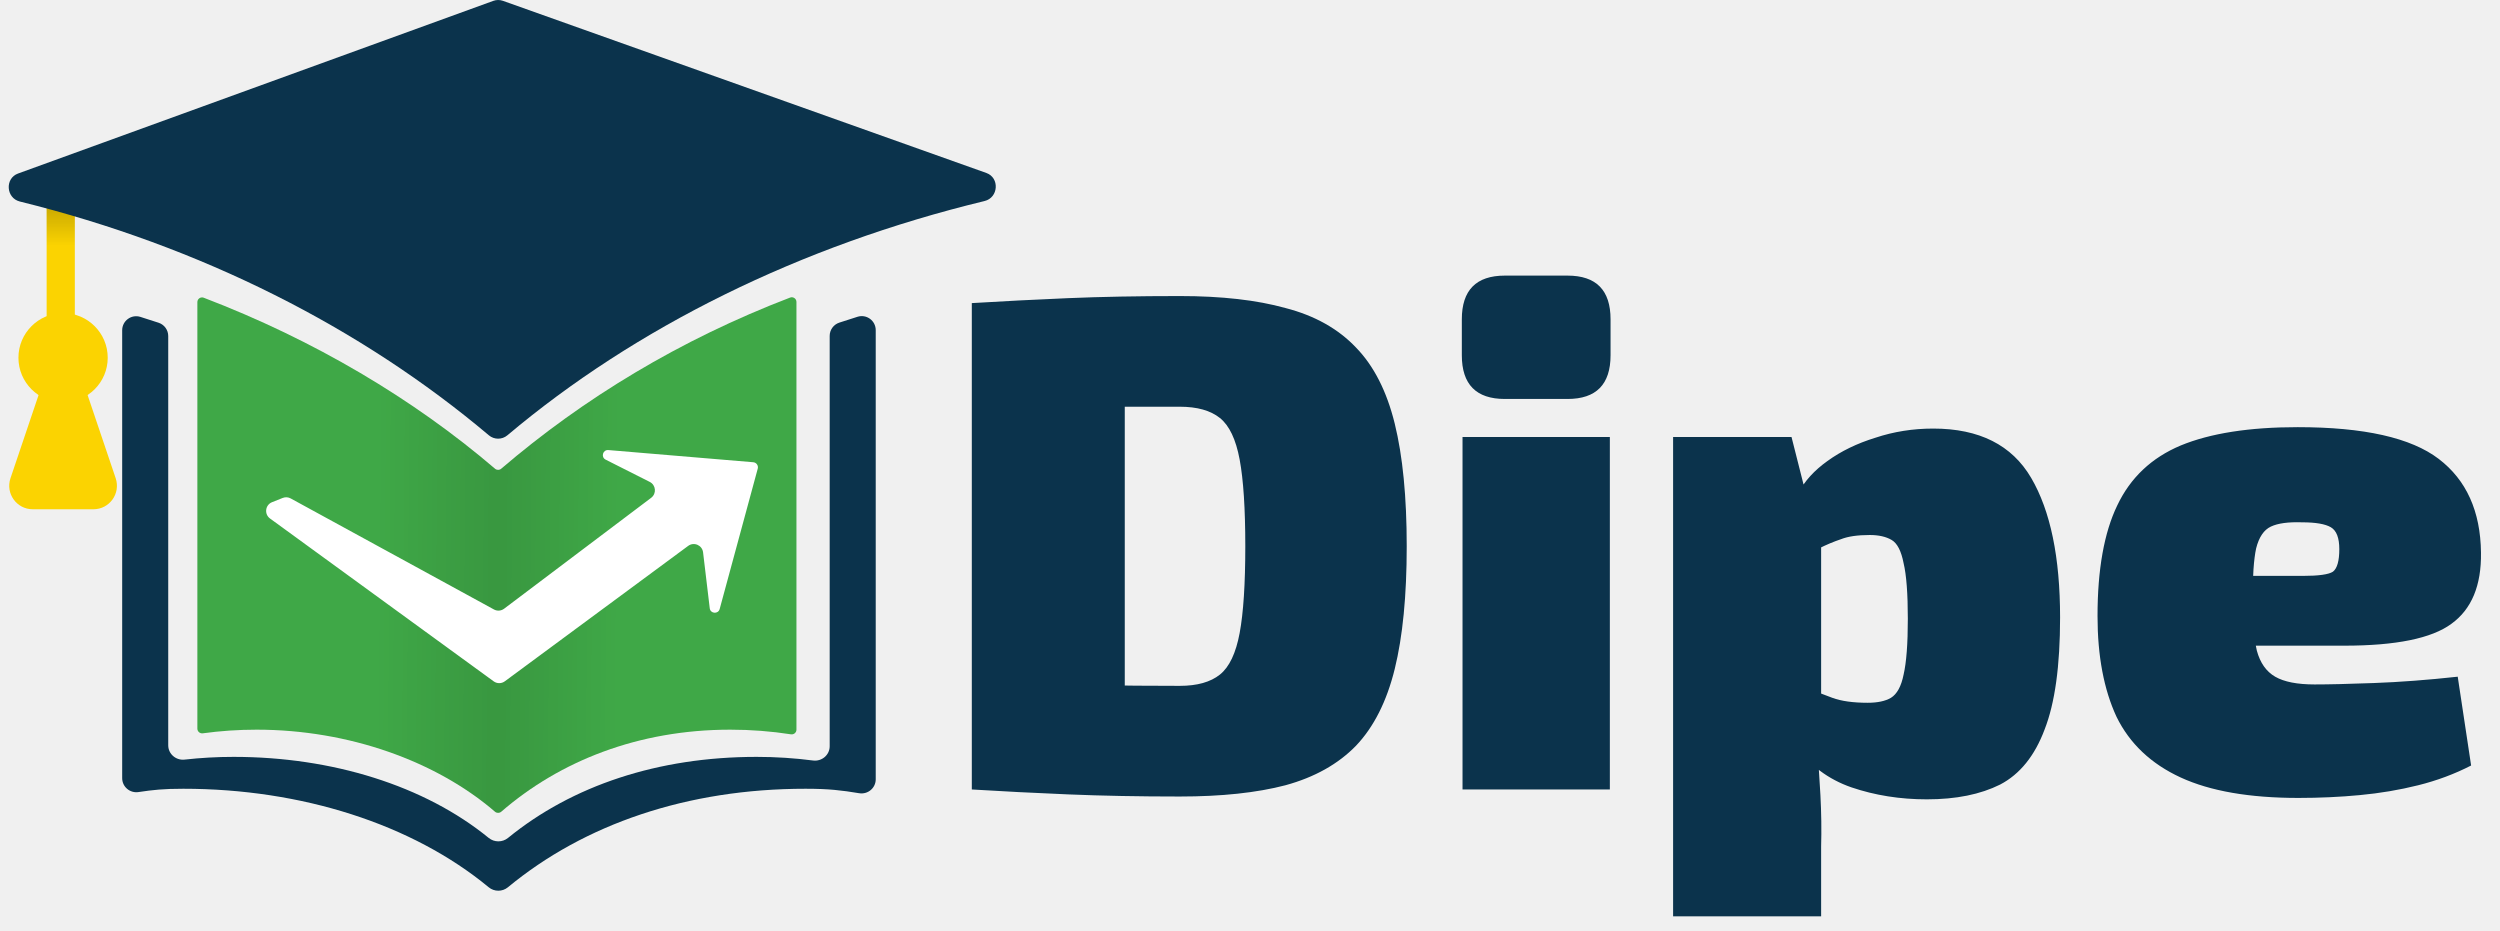
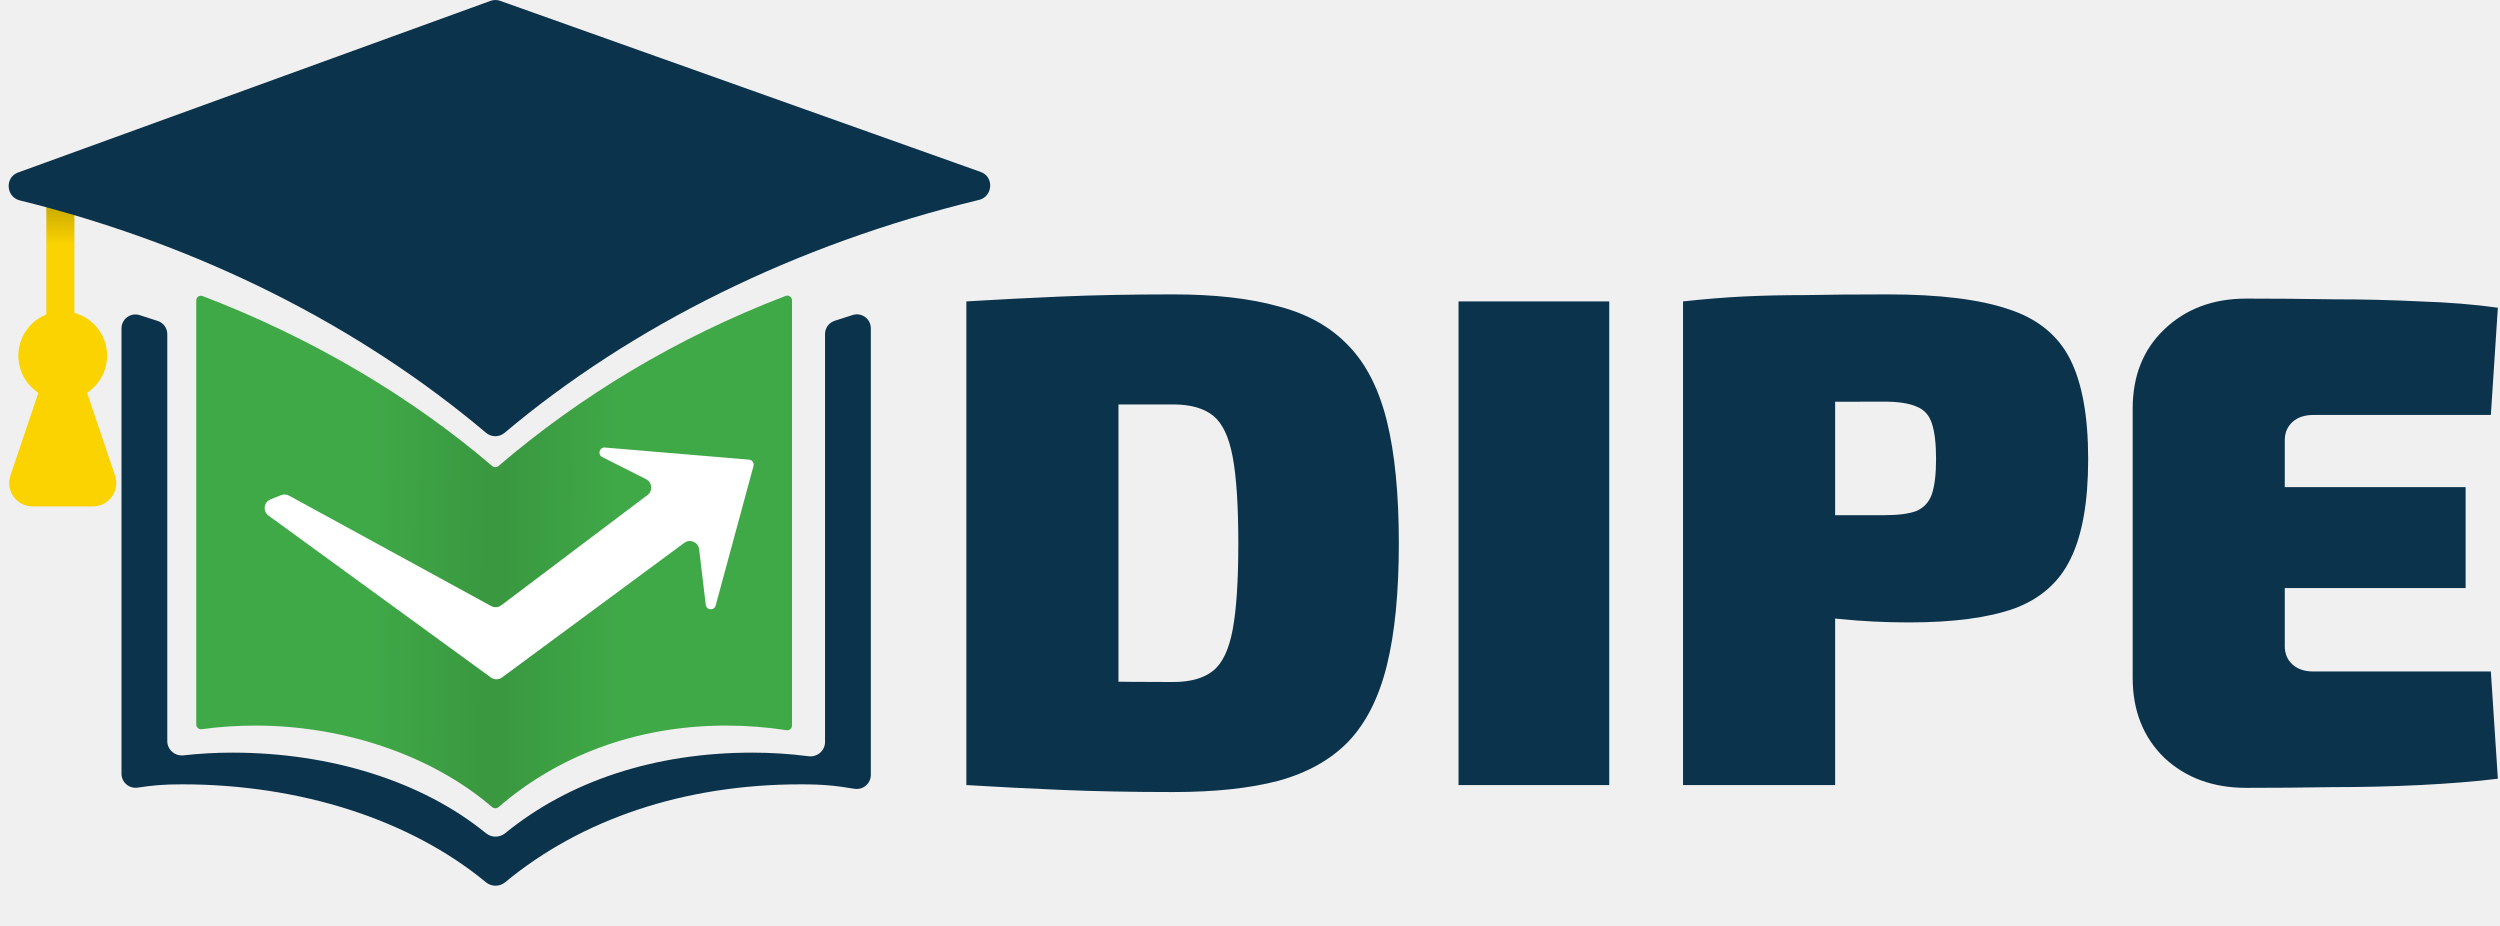
- <svg xmlns="http://www.w3.org/2000/svg" width="532" height="198" viewBox="0 0 532 198" fill="none">
-   <path d="M251.05 63C259.95 63 267.45 63.85 273.55 65.55C279.75 67.15 284.75 69.95 288.55 73.95C292.35 77.85 295.1 83.25 296.8 90.15C298.5 97.05 299.35 105.75 299.35 116.25C299.35 126.75 298.5 135.45 296.8 142.35C295.1 149.25 292.35 154.7 288.55 158.7C284.75 162.6 279.75 165.4 273.55 167.1C267.45 168.7 259.95 169.5 251.05 169.5C242.45 169.5 234.55 169.35 227.35 169.05C220.15 168.75 213.3 168.4 206.8 168L220 144.9C223.5 145.3 227.9 145.6 233.2 145.8C238.6 145.9 244.55 145.95 251.05 145.95C254.75 145.95 257.6 145.15 259.6 143.55C261.6 141.95 263 139 263.8 134.7C264.6 130.4 265 124.25 265 116.25C265 108.25 264.6 102.1 263.8 97.8C263 93.5 261.6 90.55 259.6 88.95C257.6 87.35 254.75 86.55 251.05 86.55C244.95 86.55 239.55 86.55 234.85 86.55C230.25 86.55 225.75 86.5 221.35 86.4L206.8 64.5C213.4 64.1 220.2 63.75 227.2 63.45C234.3 63.15 242.25 63 251.05 63ZM239.35 64.5V168H206.8V64.5H239.35ZM342.576 93V168H311.226V93H342.576ZM333.576 58.65C339.676 58.65 342.726 61.75 342.726 67.95V75.6C342.726 81.8 339.676 84.9 333.576 84.9H320.226C314.126 84.9 311.076 81.8 311.076 75.6V67.95C311.076 61.75 314.126 58.65 320.226 58.65H333.576ZM411.386 91.2C421.186 91.2 428.136 94.7 432.236 101.7C436.336 108.7 438.386 118.6 438.386 131.4C438.386 141.7 437.286 149.65 435.086 155.25C432.986 160.85 429.836 164.75 425.636 166.95C421.436 169.05 416.236 170.1 410.036 170.1C404.336 170.1 398.986 169.25 393.986 167.55C389.086 165.85 385.136 162.9 382.136 158.7L384.236 146.4C386.236 147.1 388.136 147.8 389.936 148.5C391.836 149.2 394.336 149.55 397.436 149.55C399.536 149.55 401.186 149.2 402.386 148.5C403.686 147.7 404.586 146.05 405.086 143.55C405.686 140.95 405.986 137 405.986 131.7C405.986 126.3 405.686 122.35 405.086 119.85C404.586 117.25 403.736 115.6 402.536 114.9C401.336 114.2 399.786 113.85 397.886 113.85C395.286 113.85 393.236 114.15 391.736 114.75C390.236 115.25 388.686 115.9 387.086 116.7L382.736 104.85C384.036 102.35 386.086 100.1 388.886 98.1C391.786 96 395.186 94.35 399.086 93.15C402.986 91.85 407.086 91.2 411.386 91.2ZM381.236 93L384.236 104.85L387.536 107.25V156.9L386.636 158.7C386.936 161.9 387.186 165.4 387.386 169.2C387.586 173 387.636 176.65 387.536 180.15V195H356.036V93H381.236ZM488.954 90.9C503.054 90.9 513.054 93.15 518.954 97.65C524.854 102.15 527.854 108.8 527.954 117.6C528.054 124.6 525.954 129.65 521.654 132.75C517.454 135.85 509.854 137.4 498.854 137.4H458.504V122.55H490.004C493.404 122.55 495.554 122.25 496.454 121.65C497.354 120.95 497.804 119.35 497.804 116.85C497.804 114.45 497.204 112.9 496.004 112.2C494.804 111.5 492.754 111.15 489.854 111.15C486.954 111.05 484.754 111.35 483.254 112.05C481.754 112.75 480.704 114.3 480.104 116.7C479.604 119 479.354 122.65 479.354 127.65C479.354 132.25 479.654 135.85 480.254 138.45C480.954 141.05 482.254 142.9 484.154 144C486.054 145.1 488.854 145.65 492.554 145.65C495.554 145.65 499.754 145.55 505.154 145.35C510.654 145.15 516.604 144.7 523.004 144L525.854 162.9C522.354 164.7 518.604 166.1 514.604 167.1C510.604 168.1 506.454 168.8 502.154 169.2C497.954 169.6 493.604 169.8 489.104 169.8C478.704 169.8 470.354 168.35 464.054 165.45C457.754 162.55 453.204 158.25 450.404 152.55C447.704 146.75 446.354 139.6 446.354 131.1C446.354 121.2 447.754 113.35 450.554 107.55C453.354 101.65 457.854 97.4 464.054 94.8C470.354 92.2 478.654 90.9 488.954 90.9Z" fill="#0B334C" />
+ <svg xmlns="http://www.w3.org/2000/svg" width="535" height="198" viewBox="0 0 535 198" fill="none">
+   <path d="M251.05 63C259.95 63 267.45 63.85 273.55 65.55C279.75 67.15 284.75 69.95 288.55 73.95C292.35 77.85 295.1 83.25 296.8 90.15C298.5 97.05 299.35 105.75 299.35 116.25C299.35 126.75 298.5 135.45 296.8 142.35C295.1 149.25 292.35 154.7 288.55 158.7C284.75 162.6 279.75 165.4 273.55 167.1C267.45 168.7 259.95 169.5 251.05 169.5C242.45 169.5 234.55 169.35 227.35 169.05C220.15 168.75 213.3 168.4 206.8 168L220 144.9C223.5 145.3 227.9 145.6 233.2 145.8C238.6 145.9 244.55 145.95 251.05 145.95C254.75 145.95 257.6 145.15 259.6 143.55C261.6 141.95 263 139 263.8 134.7C264.6 130.4 265 124.25 265 116.25C265 108.25 264.6 102.1 263.8 97.8C263 93.5 261.6 90.55 259.6 88.95C257.6 87.35 254.75 86.55 251.05 86.55C244.95 86.55 239.55 86.55 234.85 86.55C230.25 86.55 225.75 86.5 221.35 86.4L206.8 64.5C213.4 64.1 220.2 63.75 227.2 63.45C234.3 63.15 242.25 63 251.05 63ZM239.35 64.5V168H206.8V64.5H239.35ZM344.376 64.5V168H312.126V64.5H344.376ZM403.969 63C414.969 63 423.569 64.05 429.769 66.15C435.969 68.15 440.369 71.7 442.969 76.8C445.569 81.9 446.869 89.05 446.869 98.25C446.869 107.35 445.619 114.45 443.119 119.55C440.719 124.55 436.719 128.1 431.119 130.2C425.519 132.2 417.969 133.2 408.469 133.2C403.469 133.2 398.469 132.95 393.469 132.45C388.469 131.85 383.769 131.15 379.369 130.35C375.069 129.45 371.369 128.55 368.269 127.65C365.169 126.65 363.019 125.75 361.819 124.95L362.269 110.25C368.769 110.25 375.519 110.25 382.519 110.25C389.519 110.25 396.419 110.25 403.219 110.25C406.219 110.25 408.519 109.95 410.119 109.35C411.719 108.65 412.819 107.45 413.419 105.75C414.019 103.95 414.319 101.45 414.319 98.25C414.319 94.95 414.019 92.4 413.419 90.6C412.819 88.8 411.719 87.6 410.119 87C408.519 86.3 406.219 85.95 403.219 85.95C393.019 85.95 384.319 86 377.119 86.1C369.919 86.2 365.019 86.4 362.419 86.7L360.169 64.5C364.769 64 369.069 63.65 373.069 63.45C377.169 63.25 381.619 63.15 386.419 63.15C391.219 63.05 397.069 63 403.969 63ZM392.719 64.5V168H360.169V64.5H392.719ZM480.692 63.9C486.692 63.9 492.842 63.95 499.142 64.05C505.542 64.05 511.792 64.2 517.892 64.5C523.992 64.7 529.542 65.15 534.542 65.85L533.042 88.8H495.092C493.192 88.8 491.692 89.3 490.592 90.3C489.492 91.3 488.942 92.6 488.942 94.2V138.3C488.942 139.9 489.492 141.2 490.592 142.2C491.692 143.2 493.192 143.7 495.092 143.7H533.042L534.542 166.65C529.542 167.25 523.992 167.7 517.892 168C511.792 168.3 505.542 168.45 499.142 168.45C492.842 168.55 486.692 168.6 480.692 168.6C473.592 168.6 467.742 166.45 463.142 162.15C458.642 157.75 456.392 152.05 456.392 145.05V87.45C456.392 80.45 458.642 74.8 463.142 70.5C467.742 66.1 473.592 63.9 480.692 63.9ZM459.092 104.25H527.642V125.85H459.092V104.25Z" fill="#0B334C" />
  <path d="M13.423 68.622L24.618 101.772C25.713 105.014 23.302 108.372 19.881 108.372H6.966C3.545 108.372 1.134 105.014 2.229 101.772L13.423 68.622Z" fill="#FBD301" />
  <path d="M13.423 68.622L24.618 101.772C25.713 105.014 23.302 108.372 19.881 108.372H6.966C3.545 108.372 1.134 105.014 2.229 101.772L13.423 68.622Z" fill="url(#paint0_linear_85_430)" fill-opacity="0.2" style="mix-blend-mode:plus-darker" />
  <path d="M22.923 76.122C22.923 81.369 18.67 85.622 13.423 85.622C8.177 85.622 3.923 81.369 3.923 76.122C3.923 70.875 8.177 66.622 13.423 66.622C18.67 66.622 22.923 70.875 22.923 76.122Z" fill="#FBD301" />
  <path d="M22.923 76.122C22.923 81.369 18.67 85.622 13.423 85.622C8.177 85.622 3.923 81.369 3.923 76.122C3.923 70.875 8.177 66.622 13.423 66.622C18.67 66.622 22.923 70.875 22.923 76.122Z" fill="url(#paint1_linear_85_430)" fill-opacity="0.2" style="mix-blend-mode:plus-darker" />
  <path d="M9.923 40.622H15.923V68.622H9.923V40.622Z" fill="#FBD301" />
  <path d="M9.923 40.622H15.923V68.622H9.923V40.622Z" fill="url(#paint2_linear_85_430)" fill-opacity="0.2" style="mix-blend-mode:plus-darker" />
  <path d="M209.897 36.808C212.761 37.828 212.481 42.06 209.526 42.775C170.222 52.289 135.215 69.689 107.971 92.632C106.832 93.591 105.168 93.591 104.029 92.631C76.922 69.774 42.814 52.419 4.218 42.882C1.282 42.156 1 37.958 3.842 36.926L104.986 0.18C105.641 -0.058 106.359 -0.06 107.016 0.174L209.897 36.808Z" fill="#0B334C" />
  <path d="M169.484 155.27C169.484 155.889 168.927 156.359 168.315 156.264C164.134 155.615 159.816 155.274 155.401 155.274C135.788 155.274 119.073 161.989 106.668 172.727C106.284 173.059 105.716 173.059 105.332 172.729C92.858 161.989 74.215 155.275 54.601 155.274C50.699 155.274 46.873 155.54 43.151 156.05C42.545 156.133 42 155.665 42 155.053V64.286C42 63.588 42.698 63.105 43.35 63.354C66.742 72.299 87.93 84.844 105.346 99.75C105.723 100.072 106.278 100.072 106.654 99.749C124.076 84.827 144.733 72.271 168.134 63.324C168.786 63.074 169.484 63.557 169.484 64.255V155.27Z" fill="#3FA847" />
  <path d="M169.484 155.27C169.484 155.889 168.927 156.359 168.315 156.264C164.134 155.615 159.816 155.274 155.401 155.274C135.788 155.274 119.073 161.989 106.668 172.727C106.284 173.059 105.716 173.059 105.332 172.729C92.858 161.989 74.215 155.275 54.601 155.274C50.699 155.274 46.873 155.54 43.151 156.05C42.545 156.133 42 155.665 42 155.053V64.286C42 63.588 42.698 63.105 43.35 63.354C66.742 72.299 87.93 84.844 105.346 99.75C105.723 100.072 106.278 100.072 106.654 99.749C124.076 84.827 144.733 72.271 168.134 63.324C168.786 63.074 169.484 63.557 169.484 64.255V155.27Z" fill="url(#paint3_linear_85_430)" fill-opacity="0.1" style="mix-blend-mode:plus-darker" />
  <path d="M182.489 67.407C184.414 66.807 186.355 68.248 186.355 70.253V165.84C186.355 167.699 184.672 169.102 182.827 168.797C179.052 168.172 176.366 167.847 171.419 167.847C146.258 167.847 124.357 175.365 108.085 188.812C106.904 189.788 105.181 189.789 104 188.812C87.728 175.365 64.151 167.847 38.99 167.847C34.737 167.847 32.568 168.088 29.473 168.552C27.645 168.826 26 167.429 26 165.592V70.278C26 68.272 27.942 66.831 29.867 67.432C31.171 67.839 32.468 68.256 33.758 68.683C34.981 69.088 35.8 70.23 35.8 71.511V158.611C35.8 160.447 37.446 161.85 39.282 161.644C42.691 161.261 46.173 161.063 49.711 161.063C70.685 161.063 90.348 167.176 104 178.312C105.189 179.282 106.913 179.282 108.103 178.312C121.755 167.176 140.034 161.063 161.008 161.063C165.095 161.063 169.106 161.327 173.017 161.835C174.872 162.076 176.555 160.668 176.556 158.809V71.485C176.556 70.203 177.375 69.061 178.599 68.656C179.889 68.23 181.186 67.814 182.489 67.407Z" fill="#0B334C" />
  <path d="M160.298 98.365C160.969 98.421 161.424 99.073 161.248 99.723L153.147 129.595C152.836 130.738 151.175 130.617 151.034 129.44L149.614 117.539C149.432 116.015 147.674 115.255 146.44 116.167L107.422 144.983C106.72 145.501 105.763 145.505 105.057 144.991L57.459 110.338C56.187 109.412 56.433 107.447 57.895 106.864L60.156 105.962C60.71 105.741 61.333 105.778 61.856 106.064L105.11 129.694C105.8 130.07 106.646 130.008 107.273 129.535L138.57 105.933C139.753 105.041 139.589 103.218 138.267 102.55L128.879 97.811C127.821 97.277 128.274 95.674 129.456 95.773L160.298 98.365Z" fill="white" />
  <defs>
    <linearGradient id="paint0_linear_85_430" x1="13" y1="43.812" x2="13" y2="52.312" gradientUnits="userSpaceOnUse">
      <stop />
      <stop offset="1" stop-opacity="0" />
    </linearGradient>
    <linearGradient id="paint1_linear_85_430" x1="13" y1="43.812" x2="13" y2="52.312" gradientUnits="userSpaceOnUse">
      <stop />
      <stop offset="1" stop-opacity="0" />
    </linearGradient>
    <linearGradient id="paint2_linear_85_430" x1="13" y1="43.812" x2="13" y2="52.312" gradientUnits="userSpaceOnUse">
      <stop />
      <stop offset="1" stop-opacity="0" />
    </linearGradient>
    <linearGradient id="paint3_linear_85_430" x1="170" y1="116.813" x2="42" y2="115.813" gradientUnits="userSpaceOnUse">
      <stop offset="0.3" stop-opacity="0" />
      <stop offset="0.501" />
      <stop offset="0.7" stop-opacity="0" />
    </linearGradient>
  </defs>
</svg>
